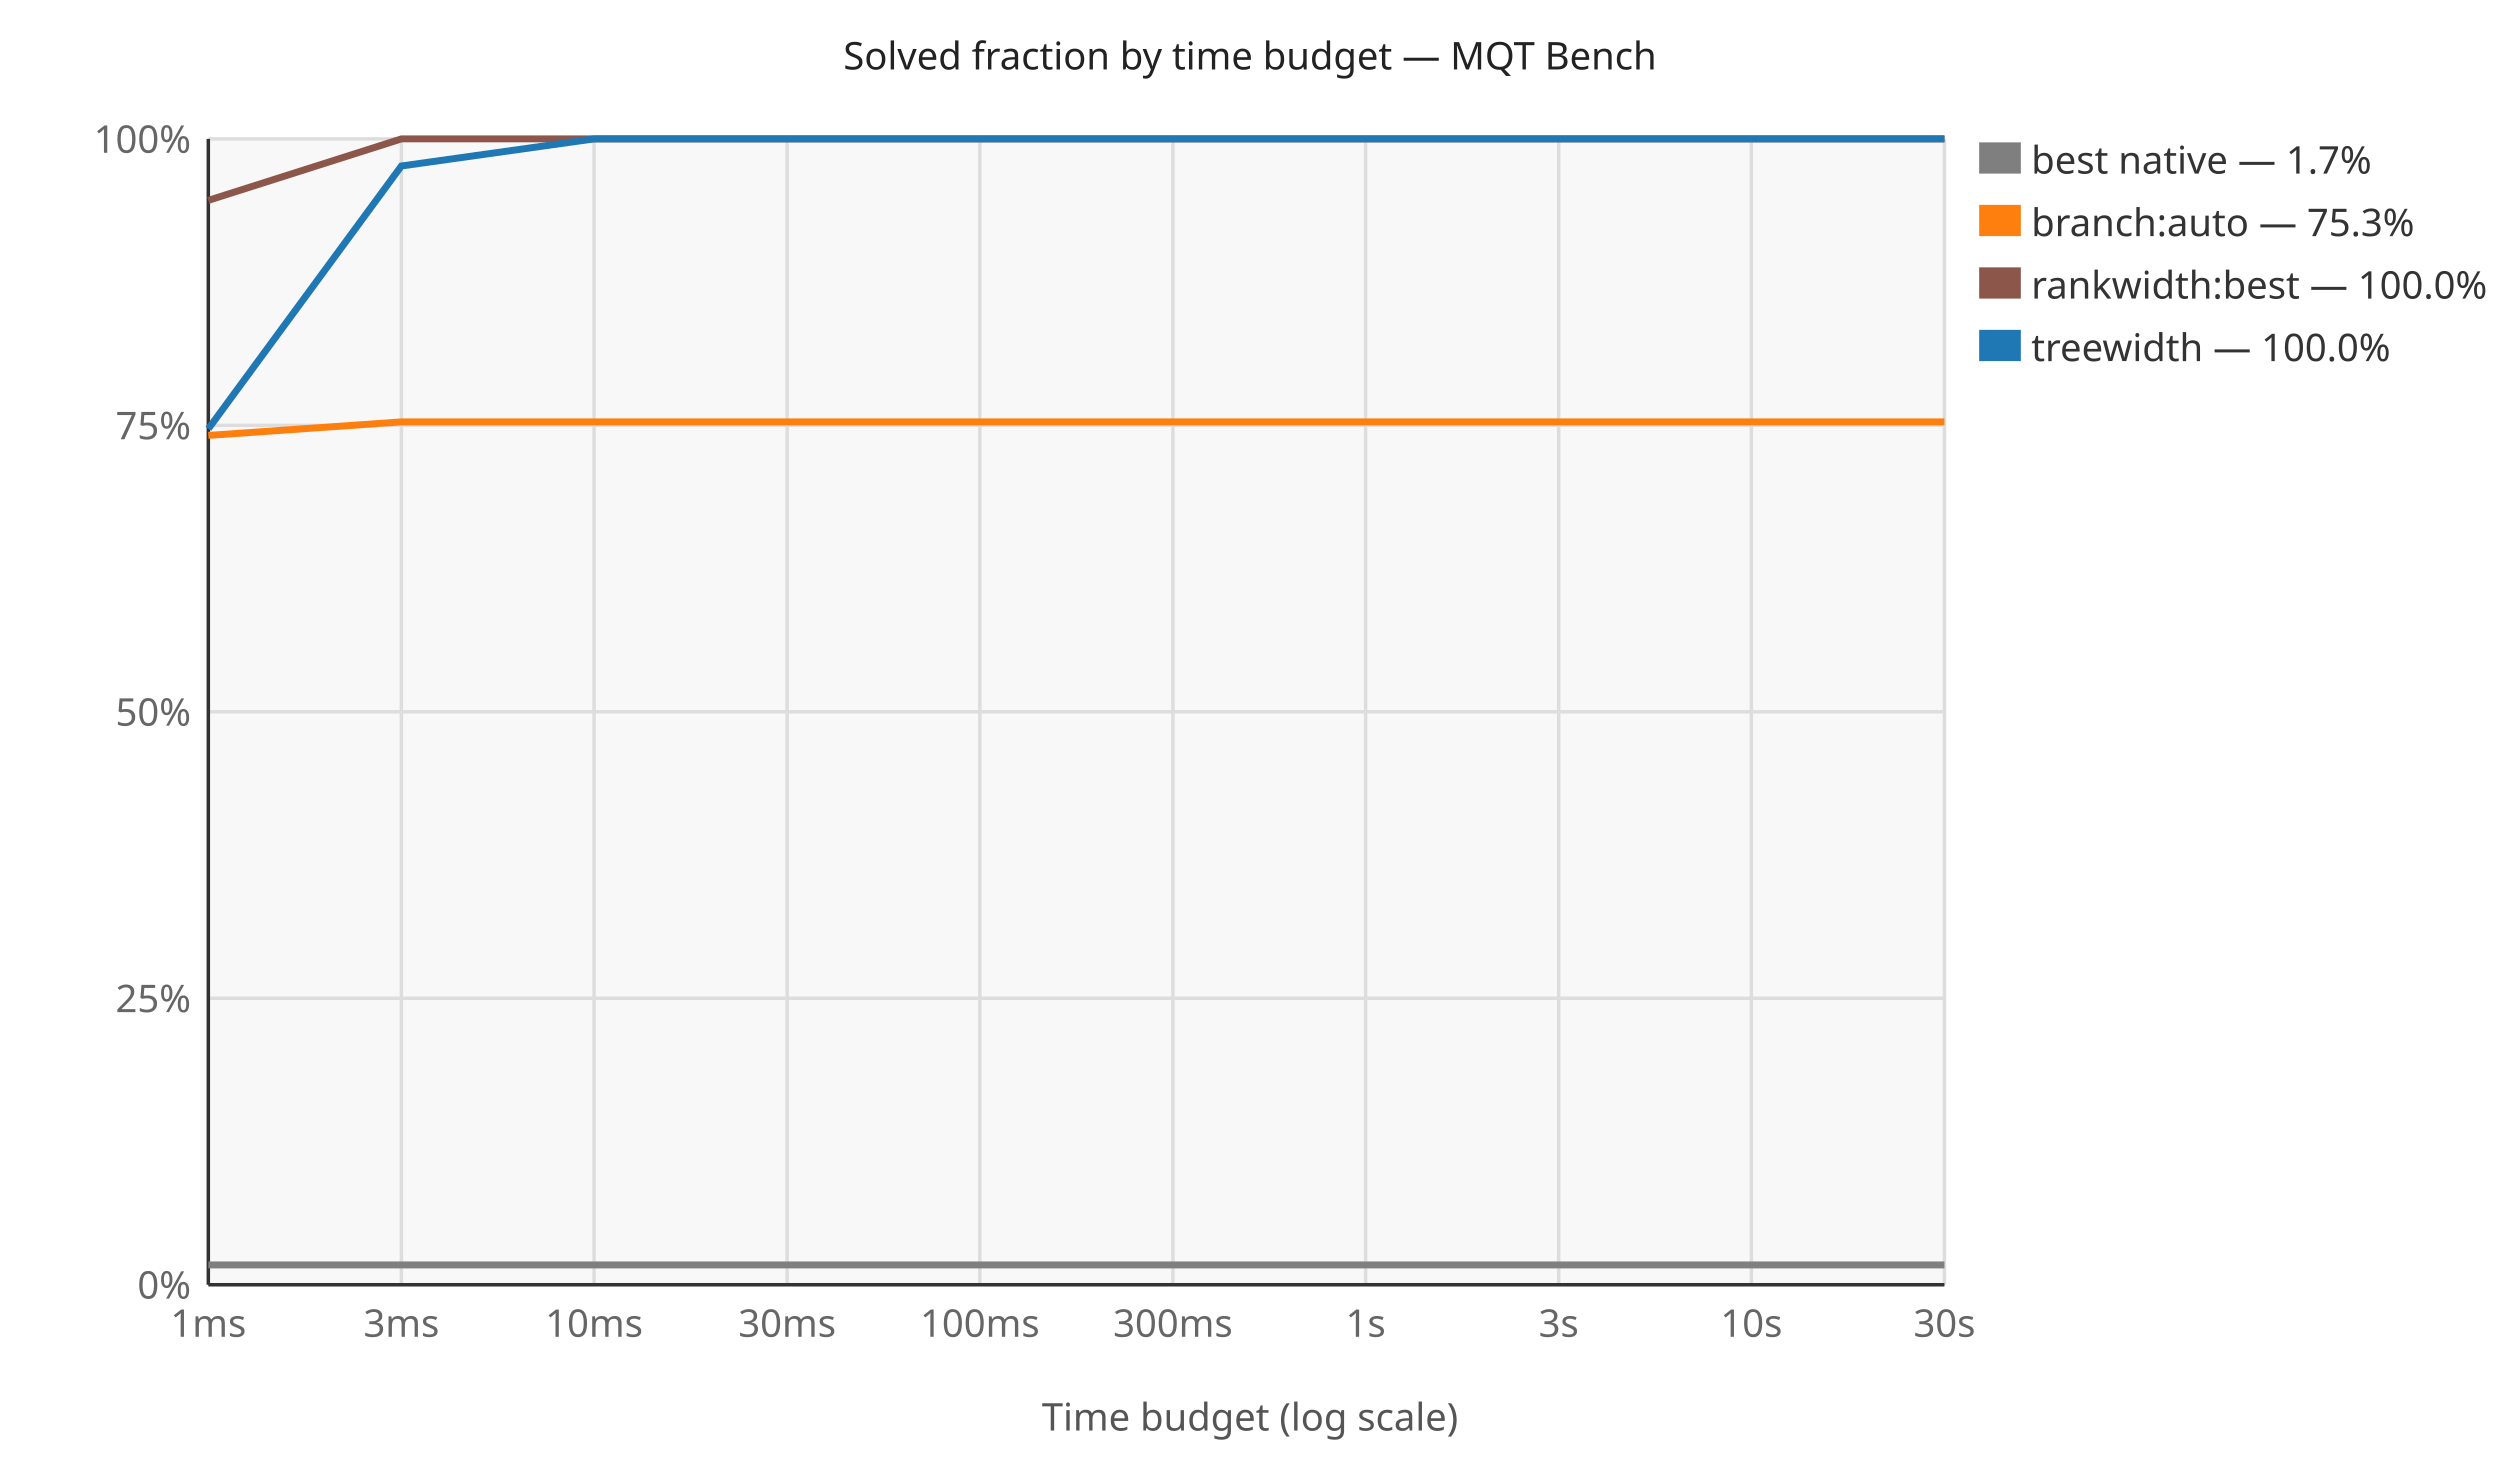
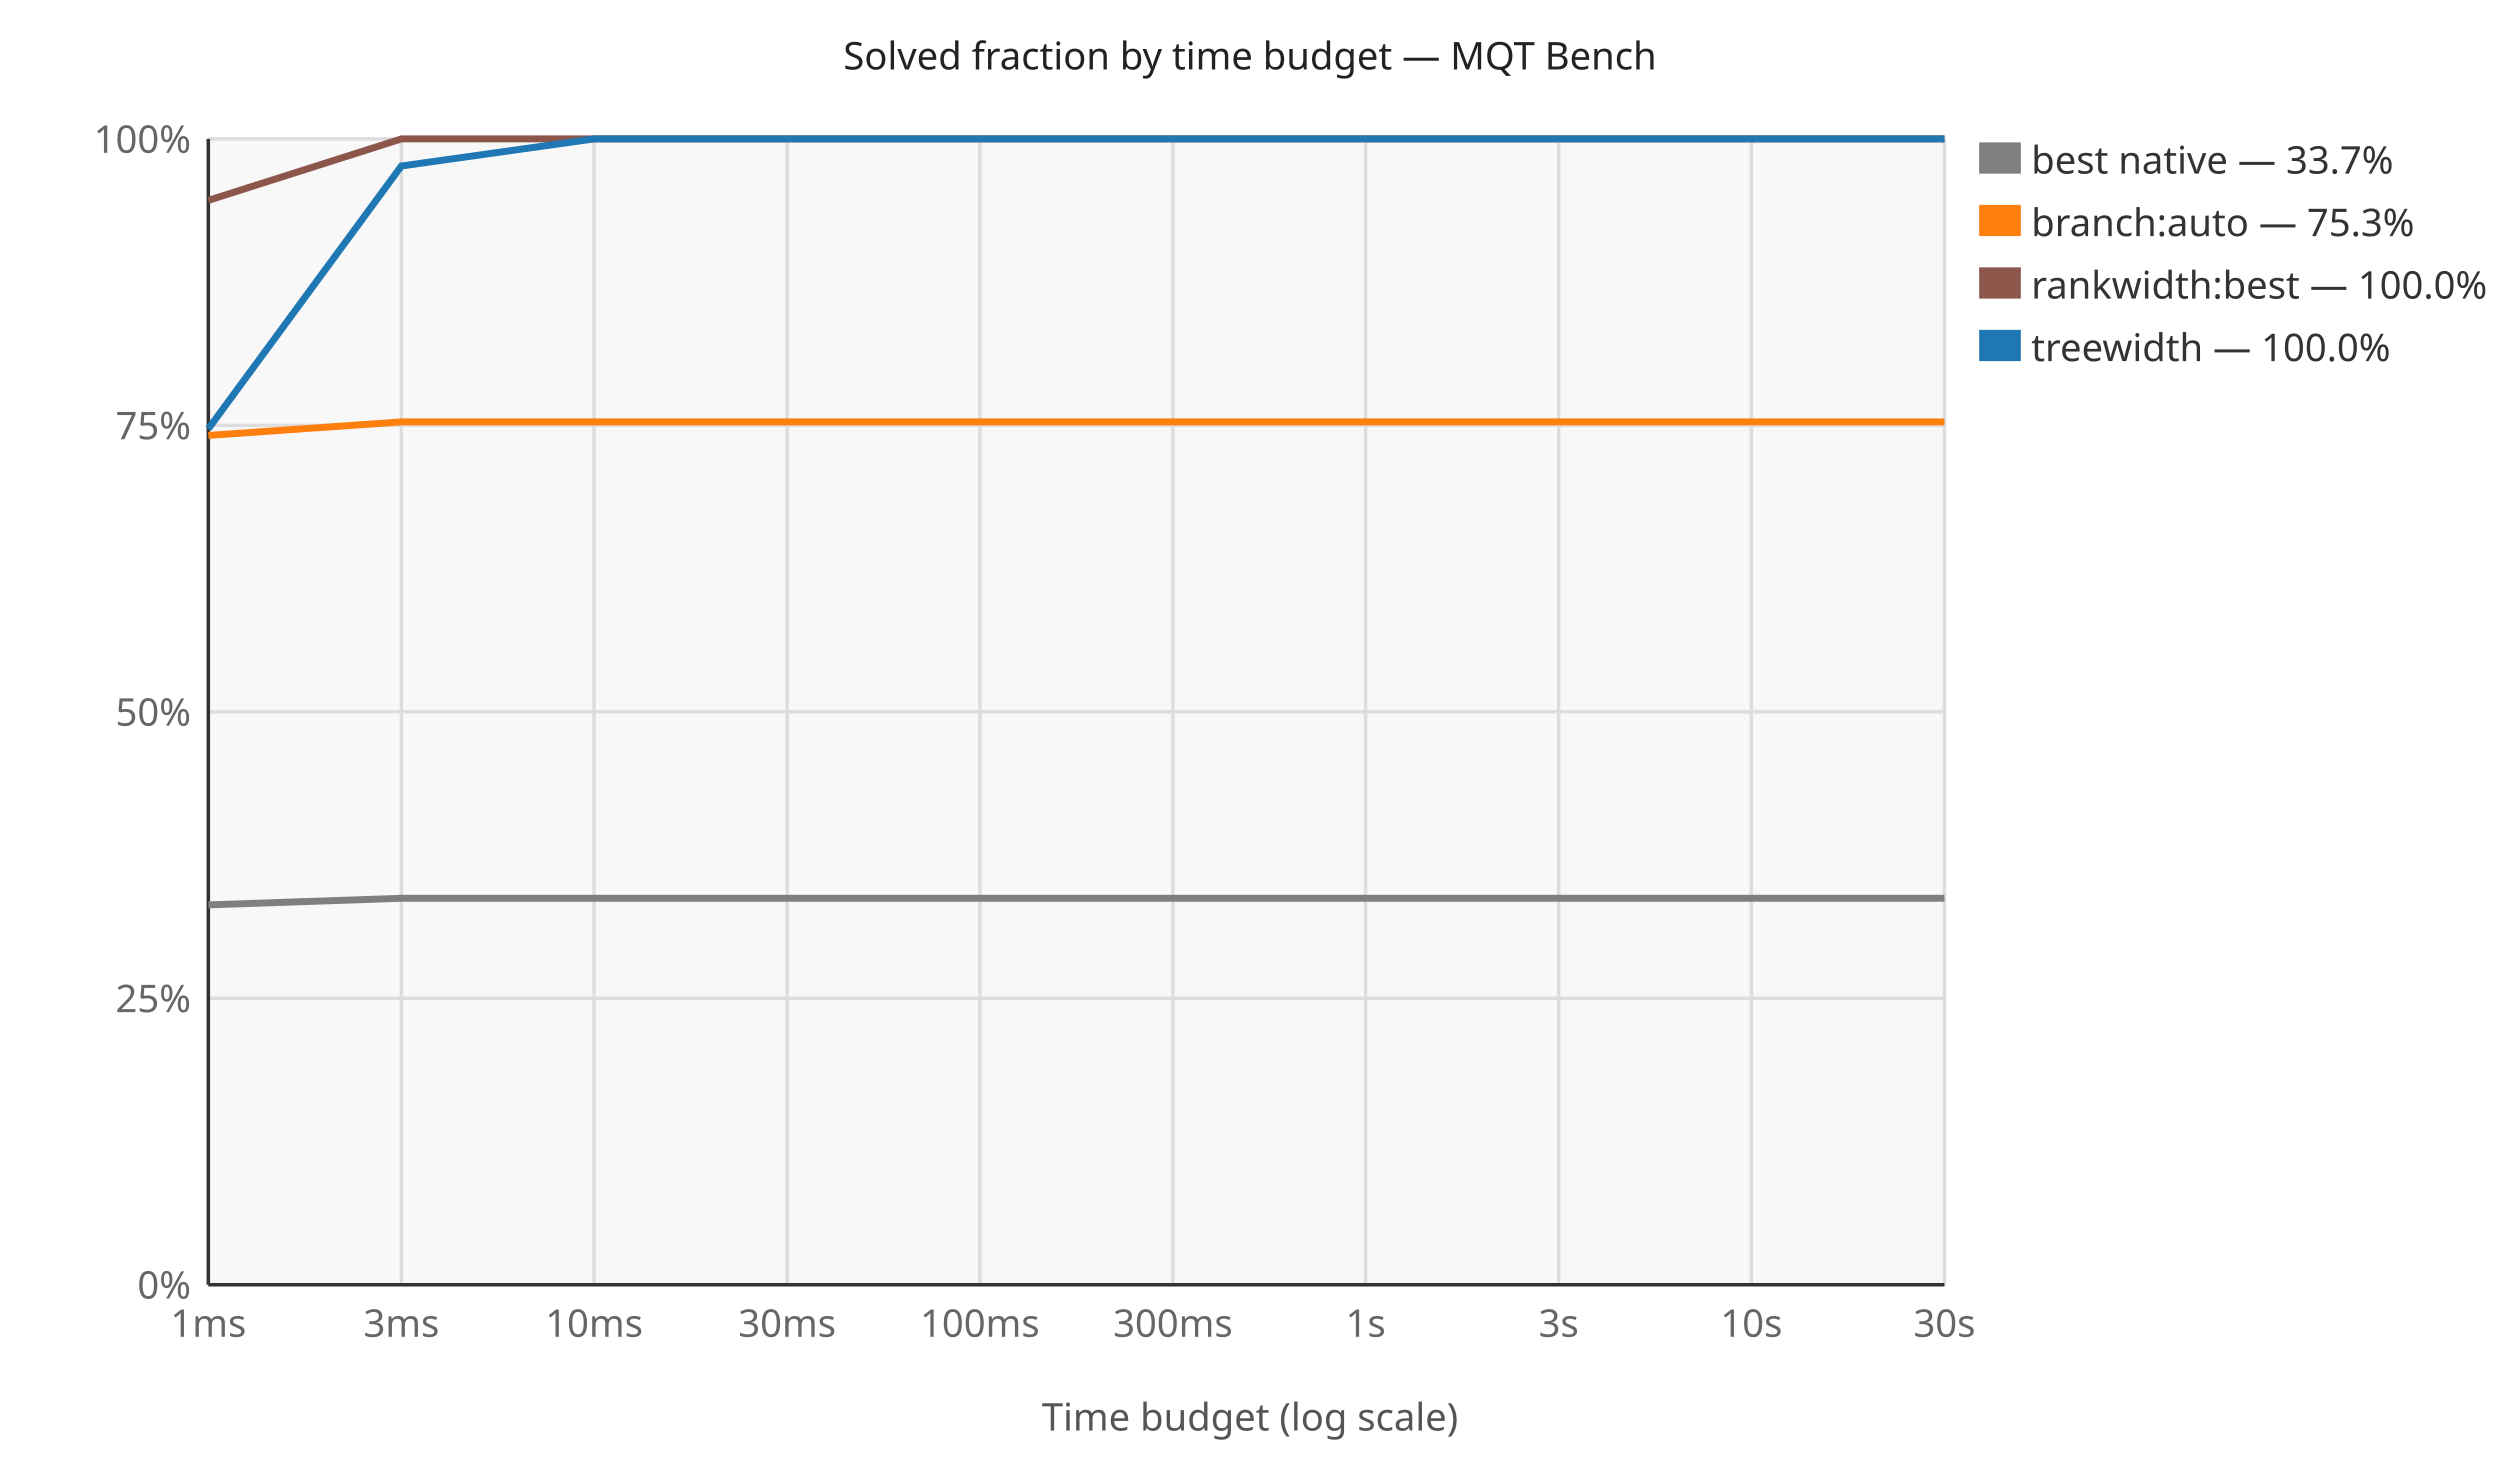
<svg xmlns="http://www.w3.org/2000/svg" width="720" height="420" viewBox="0 0 720 420">
  <style>text{font-family:sans-serif;font-size:11px;}</style>
  <rect x="60.0" y="40.0" width="500.0" height="330.0" fill="#f8f8f8" opacity="1.00" />
  <line x1="60.0" y1="370.0" x2="560.0" y2="370.0" stroke="#ddd" stroke-width="1.0" />
  <text x="55.0" y="374.0" text-anchor="end" fill="#666" font-size="10">0%</text>
  <line x1="60.0" y1="287.5" x2="560.0" y2="287.5" stroke="#ddd" stroke-width="1.0" />
  <text x="55.0" y="291.5" text-anchor="end" fill="#666" font-size="10">25%</text>
  <line x1="60.0" y1="205.0" x2="560.0" y2="205.0" stroke="#ddd" stroke-width="1.0" />
  <text x="55.0" y="209.0" text-anchor="end" fill="#666" font-size="10">50%</text>
  <line x1="60.0" y1="122.5" x2="560.0" y2="122.5" stroke="#ddd" stroke-width="1.0" />
  <text x="55.0" y="126.5" text-anchor="end" fill="#666" font-size="10">75%</text>
  <line x1="60.0" y1="40.0" x2="560.0" y2="40.0" stroke="#ddd" stroke-width="1.0" />
  <text x="55.0" y="44.0" text-anchor="end" fill="#666" font-size="10">100%</text>
  <line x1="60.0" y1="40.0" x2="60.0" y2="370.0" stroke="#ddd" stroke-width="1.0" />
  <text x="60.0" y="385.0" text-anchor="middle" fill="#666" font-size="10">1ms</text>
  <line x1="115.6" y1="40.0" x2="115.6" y2="370.0" stroke="#ddd" stroke-width="1.0" />
  <text x="115.6" y="385.0" text-anchor="middle" fill="#666" font-size="10">3ms</text>
  <line x1="171.1" y1="40.0" x2="171.1" y2="370.0" stroke="#ddd" stroke-width="1.0" />
  <text x="171.1" y="385.0" text-anchor="middle" fill="#666" font-size="10">10ms</text>
  <line x1="226.7" y1="40.0" x2="226.7" y2="370.0" stroke="#ddd" stroke-width="1.0" />
  <text x="226.7" y="385.0" text-anchor="middle" fill="#666" font-size="10">30ms</text>
  <line x1="282.2" y1="40.0" x2="282.2" y2="370.0" stroke="#ddd" stroke-width="1.0" />
  <text x="282.2" y="385.0" text-anchor="middle" fill="#666" font-size="10">100ms</text>
  <line x1="337.8" y1="40.0" x2="337.8" y2="370.0" stroke="#ddd" stroke-width="1.0" />
  <text x="337.8" y="385.0" text-anchor="middle" fill="#666" font-size="10">300ms</text>
  <line x1="393.3" y1="40.0" x2="393.3" y2="370.0" stroke="#ddd" stroke-width="1.0" />
  <text x="393.3" y="385.0" text-anchor="middle" fill="#666" font-size="10">1s</text>
  <line x1="448.9" y1="40.0" x2="448.9" y2="370.0" stroke="#ddd" stroke-width="1.0" />
  <text x="448.9" y="385.0" text-anchor="middle" fill="#666" font-size="10">3s</text>
  <line x1="504.4" y1="40.0" x2="504.4" y2="370.0" stroke="#ddd" stroke-width="1.0" />
  <text x="504.4" y="385.0" text-anchor="middle" fill="#666" font-size="10">10s</text>
  <line x1="560.0" y1="40.0" x2="560.0" y2="370.0" stroke="#ddd" stroke-width="1.0" />
  <text x="560.0" y="385.0" text-anchor="middle" fill="#666" font-size="10">30s</text>
  <line x1="60.0" y1="40.0" x2="60.0" y2="370.0" stroke="#333" stroke-width="1.0" />
  <line x1="60.0" y1="370.0" x2="560.0" y2="370.0" stroke="#333" stroke-width="1.0" />
-   <polyline points="60.0,364.3 115.6,364.3 171.1,364.3 226.7,364.3 282.2,364.3 337.8,364.3 393.3,364.3 448.9,364.3 504.4,364.3 560.0,364.3" stroke="#7f7f7f" stroke-width="2.0" fill="none" />
+   <polyline points="60.0,260.6 115.6,258.7 171.1,258.7 226.7,258.7 282.2,258.7 337.8,258.7 393.3,258.7 448.9,258.7 504.4,258.7 560.0,258.7" stroke="#7f7f7f" stroke-width="2.0" fill="none" />
  <rect x="570.0" y="41.0" width="12.0" height="9.0" fill="#7f7f7f" opacity="1.00" />
-   <text x="585.0" y="50.0" text-anchor="start" fill="#333" font-size="10">best native — 1.7%</text>
+   <text x="585.0" y="50.0" text-anchor="start" fill="#333" font-size="10">best native — 33.7%</text>
  <polyline points="60.0,125.4 115.6,121.5 171.1,121.5 226.7,121.5 282.2,121.5 337.8,121.5 393.3,121.5 448.9,121.5 504.4,121.5 560.0,121.5" stroke="#ff7f0e" stroke-width="2.0" fill="none" />
  <rect x="570.0" y="59.0" width="12.0" height="9.0" fill="#ff7f0e" opacity="1.00" />
  <text x="585.0" y="68.0" text-anchor="start" fill="#333" font-size="10">branch:auto — 75.3%</text>
  <polyline points="60.0,57.7 115.6,40.0 171.1,40.0 226.7,40.0 282.2,40.0 337.8,40.0 393.3,40.0 448.9,40.0 504.4,40.0 560.0,40.0" stroke="#8c564b" stroke-width="2.0" fill="none" />
  <rect x="570.0" y="77.0" width="12.0" height="9.0" fill="#8c564b" opacity="1.00" />
  <text x="585.0" y="86.0" text-anchor="start" fill="#333" font-size="10">rankwidth:best — 100.0%</text>
  <polyline points="60.0,123.5 115.6,47.8 171.1,40.0 226.7,40.0 282.2,40.0 337.8,40.0 393.3,40.0 448.9,40.0 504.4,40.0 560.0,40.0" stroke="#1f77b4" stroke-width="2.0" fill="none" />
  <rect x="570.0" y="95.0" width="12.0" height="9.0" fill="#1f77b4" opacity="1.00" />
  <text x="585.0" y="104.0" text-anchor="start" fill="#333" font-size="10">treewidth — 100.0%</text>
  <text x="360.0" y="20.0" text-anchor="middle" fill="#222" font-size="13">Solved fraction by time budget — MQT Bench</text>
  <text x="360.0" y="412.0" text-anchor="middle" fill="#555" font-size="10">Time budget (log scale)</text>
</svg>
